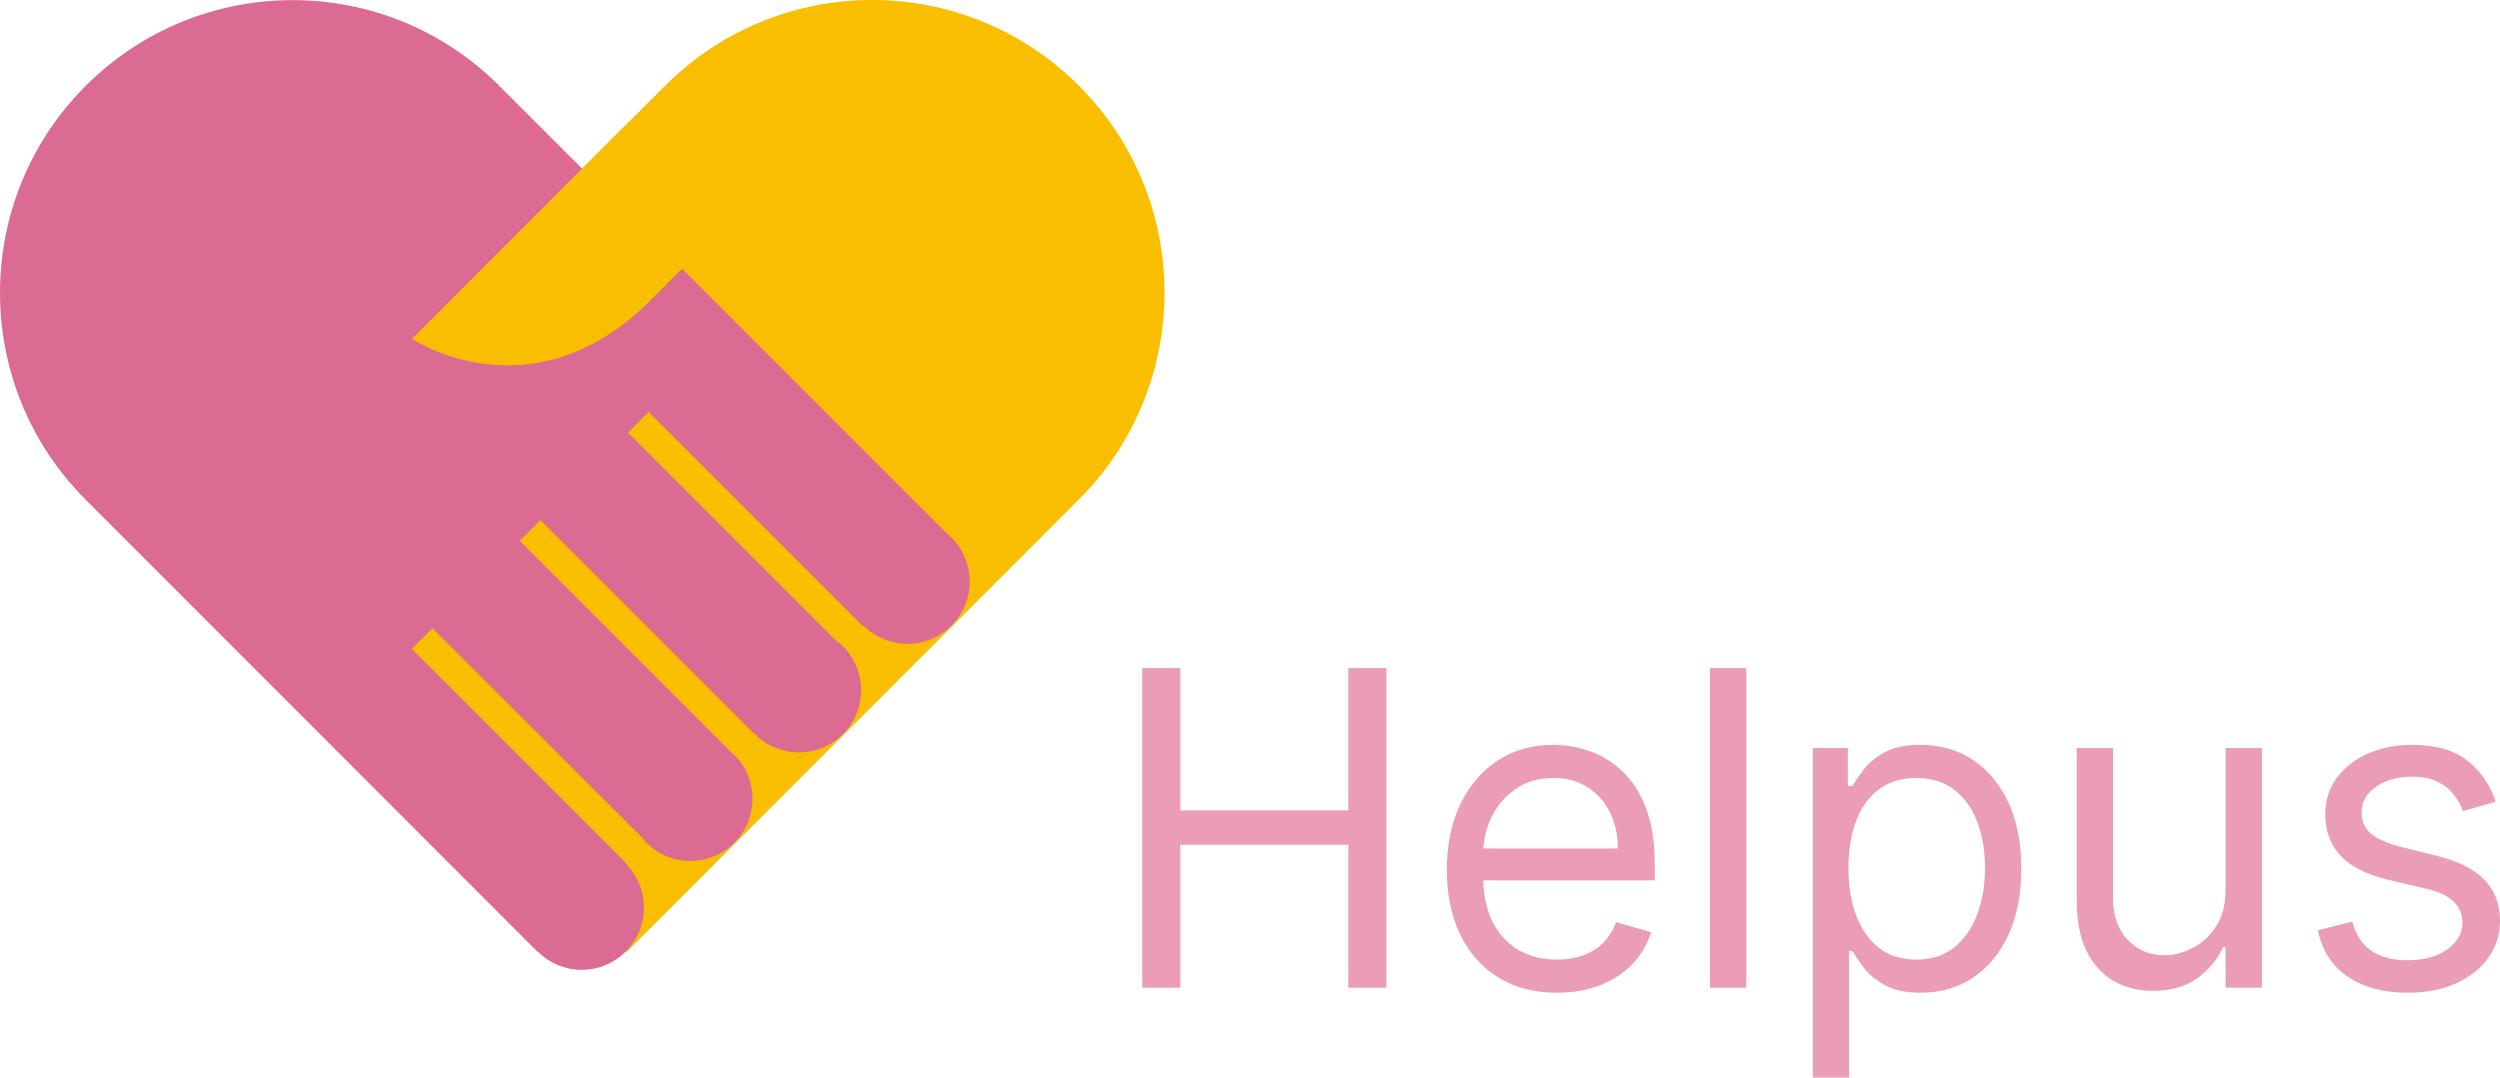
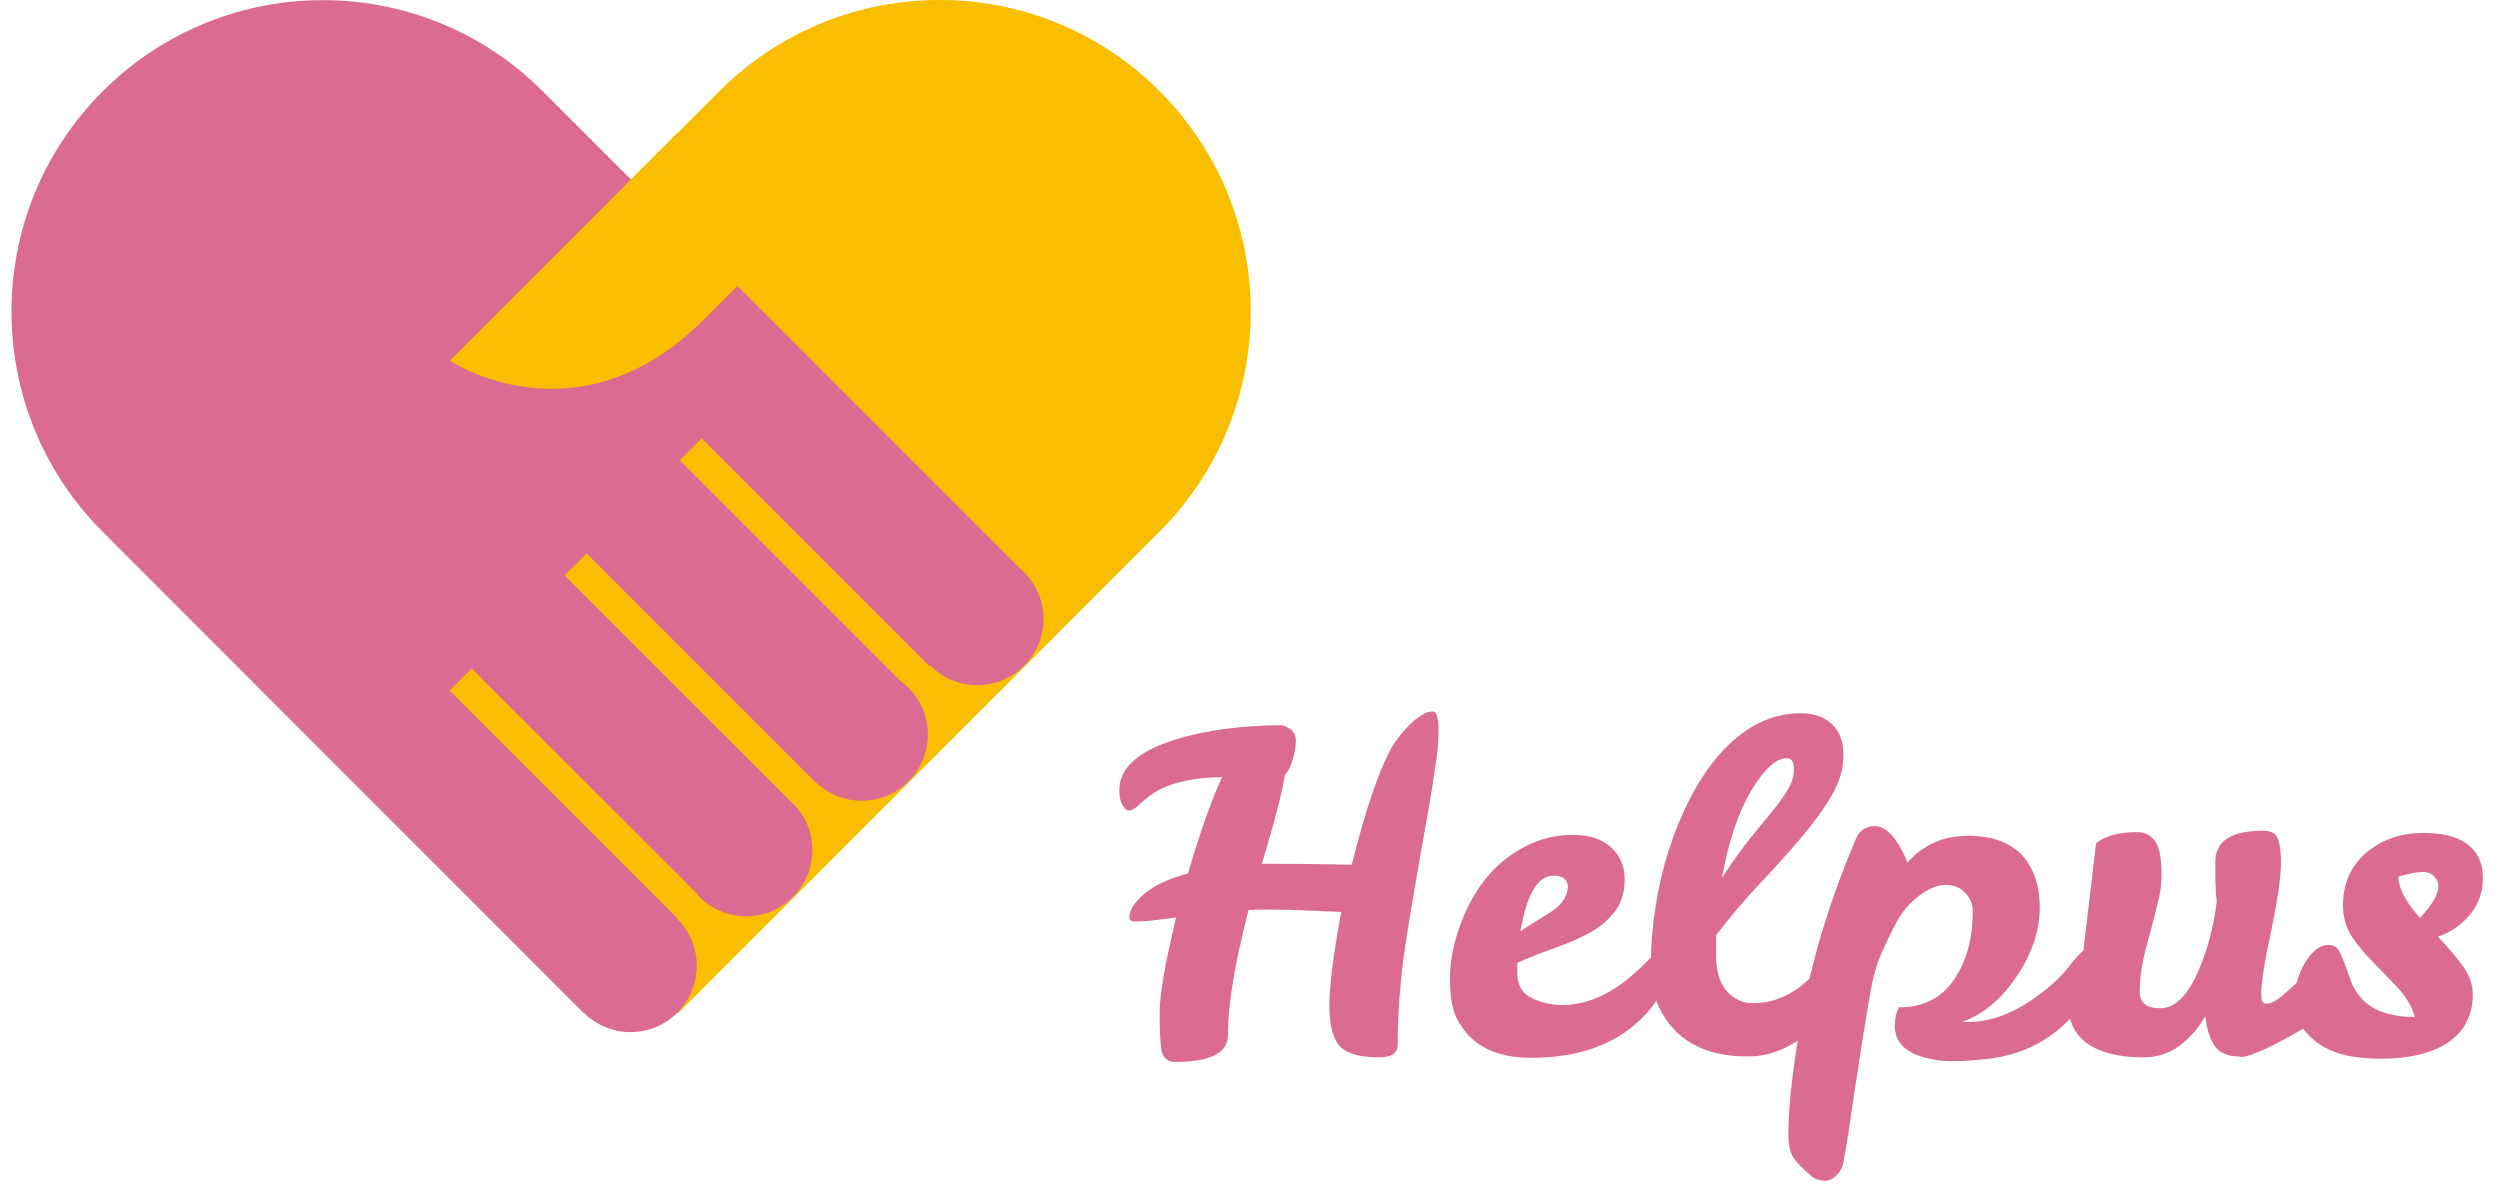
- <svg xmlns="http://www.w3.org/2000/svg" width="116" height="50" viewBox="0 0 116 50" fill="none">
-   <path d="M53 45.829V31H54.77V37.604H62.563V31H64.333V45.829H62.563V39.197H54.77V45.829H53Z" fill="#EA9DB4" />
-   <path d="M72.243 46.061C71.187 46.061 70.276 45.824 69.51 45.351C68.749 44.873 68.161 44.207 67.747 43.353C67.338 42.494 67.134 41.494 67.134 40.355C67.134 39.216 67.338 38.212 67.747 37.343C68.161 36.469 68.737 35.789 69.474 35.301C70.216 34.809 71.082 34.562 72.072 34.562C72.643 34.562 73.207 34.659 73.763 34.852C74.32 35.045 74.827 35.359 75.283 35.793C75.74 36.223 76.104 36.793 76.375 37.502C76.646 38.212 76.782 39.086 76.782 40.123V40.848H68.332V39.37H75.069C75.069 38.743 74.946 38.183 74.698 37.691C74.456 37.198 74.108 36.81 73.656 36.525C73.209 36.24 72.681 36.098 72.072 36.098C71.401 36.098 70.821 36.267 70.331 36.604C69.845 36.938 69.472 37.372 69.21 37.908C68.949 38.444 68.818 39.018 68.818 39.631V40.616C68.818 41.456 68.96 42.168 69.246 42.752C69.536 43.331 69.938 43.773 70.452 44.077C70.966 44.376 71.563 44.526 72.243 44.526C72.686 44.526 73.085 44.463 73.442 44.338C73.804 44.207 74.115 44.014 74.377 43.758C74.639 43.498 74.841 43.174 74.984 42.788L76.611 43.252C76.439 43.812 76.152 44.304 75.747 44.729C75.343 45.149 74.843 45.477 74.249 45.713C73.654 45.945 72.985 46.061 72.243 46.061Z" fill="#EA9DB4" />
-   <path d="M81.028 31V45.829H79.344V31H81.028Z" fill="#EA9DB4" />
-   <path d="M84.113 50V34.707H85.74V36.474H85.94C86.064 36.281 86.235 36.035 86.454 35.736C86.677 35.431 86.996 35.161 87.41 34.925C87.829 34.683 88.395 34.562 89.108 34.562C90.031 34.562 90.845 34.797 91.549 35.265C92.253 35.733 92.803 36.397 93.198 37.256C93.592 38.115 93.79 39.129 93.79 40.297C93.79 41.475 93.592 42.496 93.198 43.36C92.803 44.219 92.255 44.886 91.556 45.359C90.857 45.827 90.05 46.061 89.137 46.061C88.433 46.061 87.869 45.943 87.445 45.706C87.022 45.465 86.696 45.192 86.468 44.888C86.24 44.579 86.064 44.323 85.94 44.12H85.797V50H84.113ZM85.769 40.268C85.769 41.108 85.89 41.849 86.132 42.491C86.375 43.128 86.73 43.628 87.196 43.99C87.662 44.347 88.233 44.526 88.909 44.526C89.613 44.526 90.2 44.338 90.671 43.961C91.147 43.58 91.504 43.068 91.742 42.426C91.984 41.779 92.106 41.06 92.106 40.268C92.106 39.486 91.987 38.782 91.749 38.154C91.516 37.522 91.161 37.022 90.686 36.655C90.215 36.283 89.622 36.098 88.909 36.098C88.223 36.098 87.648 36.274 87.181 36.626C86.715 36.974 86.363 37.461 86.125 38.089C85.887 38.712 85.769 39.438 85.769 40.268Z" fill="#EA9DB4" />
-   <path d="M103.267 41.282V34.707H104.951V45.829H103.267V43.947H103.153C102.896 44.511 102.496 44.992 101.954 45.388C101.411 45.779 100.726 45.974 99.898 45.974C99.213 45.974 98.605 45.822 98.072 45.518C97.539 45.209 97.12 44.746 96.816 44.128C96.511 43.505 96.359 42.721 96.359 41.774V34.707H98.043V41.658C98.043 42.469 98.267 43.116 98.714 43.599C99.166 44.082 99.742 44.323 100.441 44.323C100.86 44.323 101.285 44.215 101.718 43.997C102.156 43.78 102.522 43.447 102.817 42.998C103.117 42.549 103.267 41.977 103.267 41.282Z" fill="#EA9DB4" />
-   <path d="M115.8 37.198L114.287 37.633C114.192 37.377 114.052 37.128 113.866 36.887C113.685 36.641 113.438 36.438 113.124 36.279C112.81 36.119 112.408 36.04 111.918 36.04C111.247 36.04 110.688 36.197 110.241 36.51C109.798 36.819 109.577 37.213 109.577 37.691C109.577 38.115 109.729 38.451 110.034 38.697C110.338 38.943 110.814 39.148 111.461 39.312L113.088 39.718C114.068 39.959 114.799 40.329 115.279 40.826C115.76 41.318 116 41.953 116 42.73C116 43.367 115.819 43.937 115.458 44.439C115.101 44.941 114.601 45.337 113.959 45.627C113.317 45.916 112.57 46.061 111.718 46.061C110.6 46.061 109.675 45.815 108.942 45.322C108.209 44.83 107.746 44.111 107.551 43.165L109.149 42.759C109.301 43.358 109.589 43.807 110.013 44.106C110.441 44.405 111 44.555 111.69 44.555C112.475 44.555 113.098 44.386 113.559 44.048C114.026 43.705 114.259 43.295 114.259 42.817C114.259 42.431 114.126 42.108 113.859 41.847C113.593 41.581 113.184 41.383 112.632 41.253L110.805 40.819C109.801 40.577 109.063 40.203 108.592 39.696C108.126 39.185 107.893 38.545 107.893 37.777C107.893 37.15 108.067 36.595 108.414 36.112C108.766 35.629 109.244 35.25 109.848 34.975C110.457 34.7 111.147 34.562 111.918 34.562C113.003 34.562 113.854 34.804 114.473 35.287C115.096 35.769 115.539 36.407 115.8 37.198Z" fill="#EA9DB4" />
-   <path d="M30.863 3.977C36.16 -1.321 44.763 -1.33 50.06 3.977C55.358 9.274 55.358 17.876 50.06 23.174L29.062 44.181L9.865 24.974L30.863 3.977Z" fill="#FABE00" />
-   <path d="M3.973 3.986C9.28 -1.321 17.873 -1.321 23.17 3.986L44.063 24.879C44.091 24.907 44.12 24.917 44.149 24.946C45.279 26.076 45.279 27.896 44.149 29.026C43.018 30.157 41.198 30.157 40.068 29.026L40.039 29.055L30.096 19.112L29.138 20.07L38.775 29.707C38.89 29.793 39.005 29.879 39.11 29.984C40.24 31.115 40.24 32.935 39.11 34.065C37.98 35.196 36.16 35.196 35.029 34.065L35.02 34.075L25.076 24.131L24.118 25.089L33.985 34.956C34.014 34.985 34.043 34.994 34.071 35.023C35.202 36.154 35.202 37.974 34.071 39.104C32.941 40.234 31.121 40.234 29.991 39.104C29.943 39.056 29.904 38.989 29.856 38.931L20.066 29.151L19.108 30.109L29.052 40.052L29.033 40.071C30.163 41.202 30.163 43.022 29.033 44.152C27.902 45.283 26.082 45.283 24.952 44.152L24.942 44.162L3.973 23.183C-1.324 17.886 -1.324 9.283 3.973 3.986Z" fill="#DC6B94" />
-   <path d="M19.119 15.721C19.119 15.721 24.666 19.457 30.202 13.92C33.009 11.113 33.661 10.462 33.661 10.462L29.015 5.816L19.119 15.721Z" fill="#FABE00" />
+ <svg xmlns="http://www.w3.org/2000/svg" width="109" height="52" viewBox="0 0 109 52" fill="none">
+   <path d="M31.363 3.977C36.66 -1.321 45.263 -1.33 50.56 3.977C55.858 9.274 55.858 17.876 50.56 23.174L29.562 44.181L10.365 24.974L31.363 3.977Z" fill="#FABE00" />
+   <path d="M4.473 3.986C9.78 -1.321 18.373 -1.321 23.67 3.986L44.563 24.879C44.591 24.907 44.62 24.917 44.649 24.946C45.779 26.076 45.779 27.896 44.649 29.026C43.518 30.157 41.698 30.157 40.568 29.026L40.539 29.055L30.596 19.112L29.638 20.07L39.275 29.707C39.39 29.793 39.505 29.879 39.61 29.984C40.74 31.115 40.74 32.935 39.61 34.065C38.48 35.196 36.66 35.196 35.529 34.065L35.52 34.075L25.576 24.131L24.618 25.089L34.485 34.956C34.514 34.985 34.543 34.994 34.571 35.023C35.702 36.154 35.702 37.974 34.571 39.104C33.441 40.234 31.621 40.234 30.491 39.104C30.443 39.056 30.404 38.989 30.356 38.931L20.566 29.151L19.608 30.109L29.552 40.052L29.533 40.071C30.663 41.202 30.663 43.022 29.533 44.152C28.402 45.283 26.582 45.283 25.452 44.152L25.442 44.162L4.473 23.183C-0.824 17.886 -0.824 9.283 4.473 3.986Z" fill="#DC6B94" />
+   <path d="M19.619 15.721C19.619 15.721 25.166 19.457 30.702 13.92C33.509 11.113 34.161 10.462 34.161 10.462L29.515 5.816L19.619 15.721Z" fill="#FABE00" />
+   <path d="M55.02 37.66C56.433 37.66 57.74 37.673 58.94 37.7C59.567 35.167 60.18 33.407 60.78 32.42C61.18 31.847 61.58 31.433 61.98 31.18C62.14 31.073 62.3 31.02 62.46 31.02C62.633 31.02 62.72 31.28 62.72 31.8C62.72 32.32 62.673 32.867 62.58 33.44C62.5 34.013 62.393 34.673 62.26 35.42C61.82 37.873 61.487 39.833 61.26 41.3C61.047 42.767 60.94 44.18 60.94 45.54C60.94 45.913 60.673 46.1 60.14 46.1C59.3 46.1 58.727 45.94 58.42 45.62C58.113 45.287 57.96 44.693 57.96 43.84C57.96 42.973 58.133 41.613 58.48 39.76C57.013 39.693 56.087 39.66 55.7 39.66H54.88C54.733 39.66 54.587 39.667 54.44 39.68C53.84 41.973 53.54 43.787 53.54 45.12C53.54 45.907 52.773 46.3 51.24 46.3C50.907 46.3 50.707 46.133 50.64 45.8C50.587 45.453 50.56 44.9 50.56 44.14C50.56 43.367 50.8 41.987 51.28 40C50.467 40.12 49.873 40.18 49.5 40.18C49.327 40.18 49.24 40.113 49.24 39.98C49.24 39.687 49.453 39.353 49.88 38.98C50.32 38.607 50.96 38.307 51.8 38.08C52.293 36.373 52.787 34.973 53.28 33.88C51.84 33.907 50.78 34.187 50.1 34.72C49.887 34.88 49.713 35.027 49.58 35.16C49.447 35.28 49.327 35.34 49.22 35.34C49.127 35.34 49.033 35.26 48.94 35.1C48.847 34.94 48.8 34.727 48.8 34.46C48.8 33.487 49.62 32.747 51.26 32.24C52.567 31.84 54.087 31.633 55.82 31.62H55.86C55.953 31.62 56.08 31.673 56.24 31.78C56.413 31.887 56.5 32.06 56.5 32.3C56.5 32.54 56.453 32.813 56.36 33.12C56.28 33.413 56.167 33.633 56.02 33.78C55.94 34.407 55.607 35.7 55.02 37.66ZM68.076 43.82C69.116 43.82 70.123 43.407 71.096 42.58C71.456 42.273 71.75 41.993 71.976 41.74C72.203 41.473 72.376 41.34 72.496 41.34C72.683 41.34 72.776 41.527 72.776 41.9C72.776 42.273 72.676 42.693 72.476 43.16C72.276 43.613 71.943 44.06 71.476 44.5C70.33 45.58 68.756 46.12 66.756 46.12C65.17 46.12 64.09 45.547 63.516 44.4C63.316 44 63.216 43.427 63.216 42.68C63.216 41.933 63.363 41.16 63.656 40.36C63.95 39.547 64.336 38.847 64.816 38.26C65.31 37.673 65.876 37.22 66.516 36.9C67.156 36.567 67.836 36.4 68.556 36.4C69.29 36.4 69.85 36.58 70.236 36.94C70.636 37.3 70.836 37.767 70.836 38.34C70.836 38.913 70.69 39.387 70.396 39.76C70.116 40.12 69.75 40.427 69.296 40.68C68.843 40.92 68.336 41.14 67.776 41.34C67.23 41.527 66.69 41.74 66.156 41.98V42.48C66.17 42.96 66.37 43.3 66.756 43.5C67.143 43.7 67.583 43.807 68.076 43.82ZM67.736 38.18C67.043 38.18 66.563 38.987 66.296 40.6C66.576 40.413 66.836 40.247 67.076 40.1C67.33 39.953 67.55 39.813 67.736 39.68C68.136 39.387 68.343 39.053 68.356 38.68C68.356 38.347 68.15 38.18 67.736 38.18ZM76.236 46.06C74.329 46.073 73.029 45.36 72.336 43.92C72.096 43.413 71.976 42.78 71.976 42.02C71.976 41.247 72.042 40.427 72.176 39.56C72.442 37.827 72.956 36.227 73.716 34.76C74.102 34.013 74.536 33.373 75.016 32.84C76.069 31.667 77.242 31.087 78.536 31.1C79.109 31.1 79.556 31.26 79.876 31.58C80.209 31.887 80.376 32.333 80.376 32.92C80.376 33.507 80.202 34.1 79.856 34.7C79.509 35.287 79.062 35.9 78.516 36.54C77.982 37.167 77.389 37.827 76.736 38.52C76.082 39.213 75.442 39.967 74.816 40.78V41.58C74.816 42.327 74.976 42.873 75.296 43.22C75.616 43.567 75.989 43.74 76.416 43.74C77.562 43.74 78.576 43.173 79.456 42.04C79.816 41.573 80.089 41.34 80.276 41.34C80.462 41.34 80.556 41.567 80.556 42.02C80.556 42.473 80.429 42.94 80.176 43.42C79.936 43.887 79.616 44.32 79.216 44.72C78.816 45.107 78.356 45.427 77.836 45.68C77.316 45.933 76.782 46.06 76.236 46.06ZM77.316 35.32C77.596 34.973 77.816 34.66 77.976 34.38C78.136 34.1 78.216 33.813 78.216 33.52C78.216 33.213 78.109 33.06 77.896 33.06C77.429 33.06 76.909 33.54 76.336 34.5C75.776 35.46 75.356 36.72 75.076 38.28C75.529 37.587 75.942 37.007 76.316 36.54C76.702 36.073 77.036 35.667 77.316 35.32ZM83.153 37.62C83.847 36.833 84.733 36.44 85.813 36.44C87.36 36.44 88.34 37.067 88.753 38.32C88.873 38.693 88.933 39.107 88.933 39.56C88.933 40.573 88.6 41.573 87.933 42.56C87.28 43.547 86.487 44.213 85.553 44.56H85.793C86.767 44.56 87.753 44.2 88.753 43.48C89.393 43.027 89.893 42.56 90.253 42.08C90.627 41.587 90.907 41.34 91.093 41.34C91.28 41.34 91.373 41.553 91.373 41.98C91.373 42.727 91.053 43.48 90.413 44.24C89.453 45.333 88.227 45.973 86.733 46.16C85.653 46.28 84.887 46.3 84.433 46.22C83.98 46.14 83.633 46.04 83.393 45.92C82.873 45.653 82.613 45.253 82.613 44.72C82.613 44.427 82.673 44.16 82.793 43.92C83.847 43.92 84.647 43.52 85.193 42.72C85.74 41.92 86.013 40.92 86.013 39.72C86.013 39.427 85.907 39.167 85.693 38.94C85.48 38.7 85.193 38.58 84.833 38.58C84.487 38.58 84.107 38.733 83.693 39.04C83.28 39.347 82.947 39.733 82.693 40.2C82.453 40.653 82.233 41.107 82.033 41.56C81.833 42 81.673 42.56 81.553 43.24C81.34 44.467 81.093 46.013 80.813 47.88C80.547 49.76 80.38 50.767 80.313 50.9C80.247 51.047 80.147 51.18 80.013 51.3C79.88 51.42 79.74 51.48 79.593 51.48C79.327 51.48 79.107 51.4 78.933 51.24C78.453 50.827 78.173 50.507 78.093 50.28C78.013 50.067 77.973 49.787 77.973 49.44C77.973 48.133 78.193 46.3 78.633 43.94C79.073 41.58 79.833 39.127 80.913 36.58C81.073 36.207 81.353 36.02 81.753 36.02C82.167 36.02 82.56 36.38 82.933 37.1C83.04 37.287 83.113 37.46 83.153 37.62ZM96.59 37.56C96.59 36.667 97.283 36.22 98.669 36.22C99.016 36.22 99.23 36.333 99.309 36.56C99.403 36.787 99.45 37.133 99.45 37.6C99.45 38.253 99.303 39.267 99.01 40.64C98.716 42.013 98.576 42.94 98.59 43.42C98.59 43.647 98.663 43.76 98.809 43.76C99.01 43.76 99.256 43.633 99.549 43.38C99.843 43.127 100.136 42.853 100.43 42.56C100.723 42.253 100.99 41.973 101.23 41.72C101.483 41.467 101.656 41.34 101.75 41.34C101.936 41.34 102.03 41.567 102.03 42.02C102.03 42.953 101.57 43.853 100.65 44.72C99.103 45.627 98.123 46.08 97.71 46.08C97.669 46.08 97.636 46.073 97.609 46.06C97.103 46.06 96.743 45.893 96.529 45.56C96.329 45.227 96.203 44.807 96.15 44.3C95.883 44.793 95.516 45.22 95.049 45.58C94.583 45.927 94.049 46.1 93.45 46.1C92.396 46.1 91.583 45.9 91.01 45.5C90.45 45.1 90.169 44.507 90.169 43.72C90.169 43.373 90.216 43.053 90.309 42.76C90.416 42.467 90.583 42.107 90.809 41.68L91.389 36.76C91.803 36.44 92.396 36.28 93.169 36.28C93.783 36.28 94.129 36.68 94.21 37.48C94.276 38.133 94.243 38.72 94.109 39.24C93.99 39.747 93.823 40.393 93.609 41.18C93.396 41.953 93.29 42.64 93.29 43.24C93.29 43.72 93.59 43.96 94.189 43.96C94.843 43.96 95.409 43.387 95.889 42.24C96.263 41.36 96.516 40.38 96.65 39.3C96.636 39.193 96.623 39.06 96.609 38.9C96.609 38.727 96.603 38.56 96.59 38.4C96.59 38.24 96.59 38.08 96.59 37.92V37.56ZM105.594 36.32C106.487 36.307 107.154 36.473 107.594 36.82C108.034 37.153 108.254 37.64 108.254 38.28C108.254 38.907 108.06 39.447 107.674 39.9C107.3 40.34 106.84 40.653 106.294 40.84C106.68 41.24 107.027 41.647 107.334 42.06C107.654 42.473 107.814 42.907 107.814 43.36C107.814 44.253 107.46 44.947 106.754 45.44C106.047 45.92 105.06 46.16 103.794 46.16C102.54 46.16 101.6 45.913 100.974 45.42C100.347 44.913 100.034 44.347 100.034 43.72C100.034 43.08 100.187 42.5 100.494 41.98C100.814 41.46 101.154 41.2 101.514 41.2C101.727 41.2 101.88 41.28 101.974 41.44C102.067 41.587 102.24 42.027 102.494 42.76C102.587 43.027 102.74 43.28 102.954 43.52C103.447 44.067 104.227 44.34 105.294 44.34C105.134 43.833 104.874 43.4 104.514 43.04C104.167 42.667 103.82 42.307 103.474 41.96C103.127 41.613 102.82 41.247 102.554 40.86C102.287 40.46 102.154 39.993 102.154 39.46C102.154 38.5 102.514 37.72 103.234 37.12C103.914 36.587 104.7 36.32 105.594 36.32ZM105.514 40.02C106.047 39.447 106.314 38.987 106.314 38.64C106.314 38.48 106.254 38.34 106.134 38.22C106.027 38.087 105.867 38.02 105.654 38.02C105.44 38.02 105.234 38.047 105.034 38.1C104.847 38.153 104.694 38.193 104.574 38.22C104.574 38.727 104.887 39.327 105.514 40.02Z" fill="#DC6B94" />
</svg>
